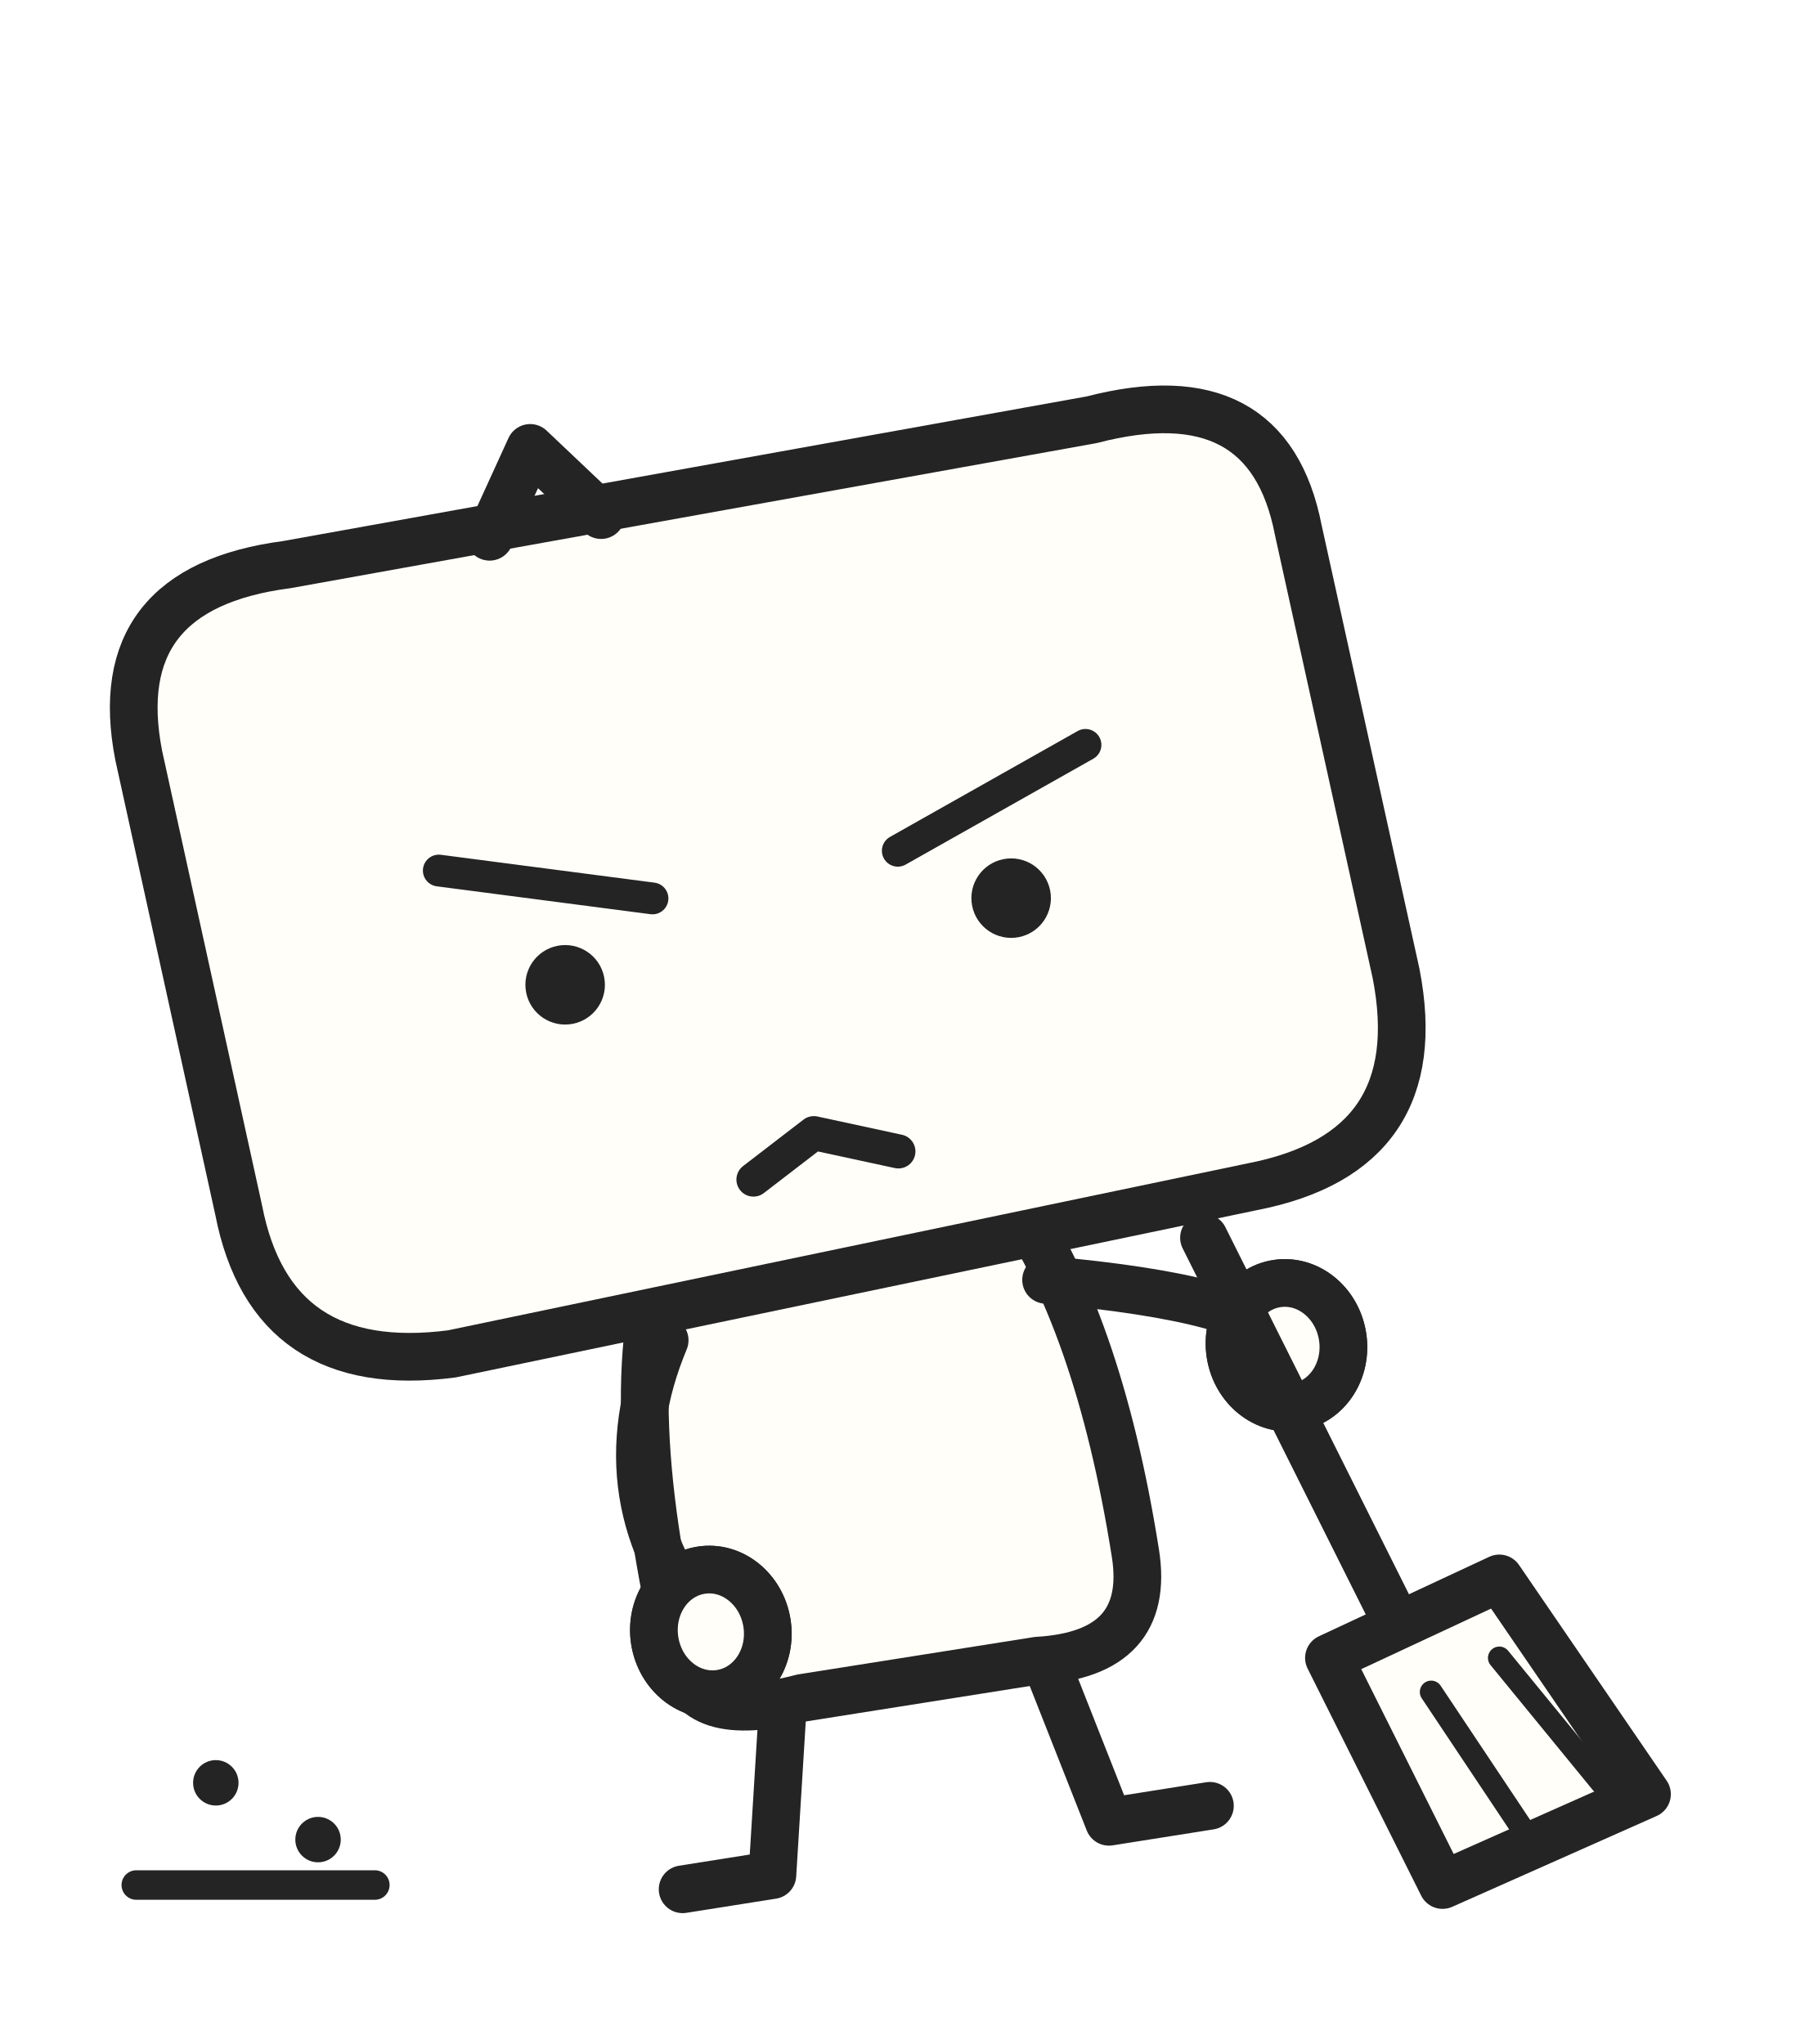
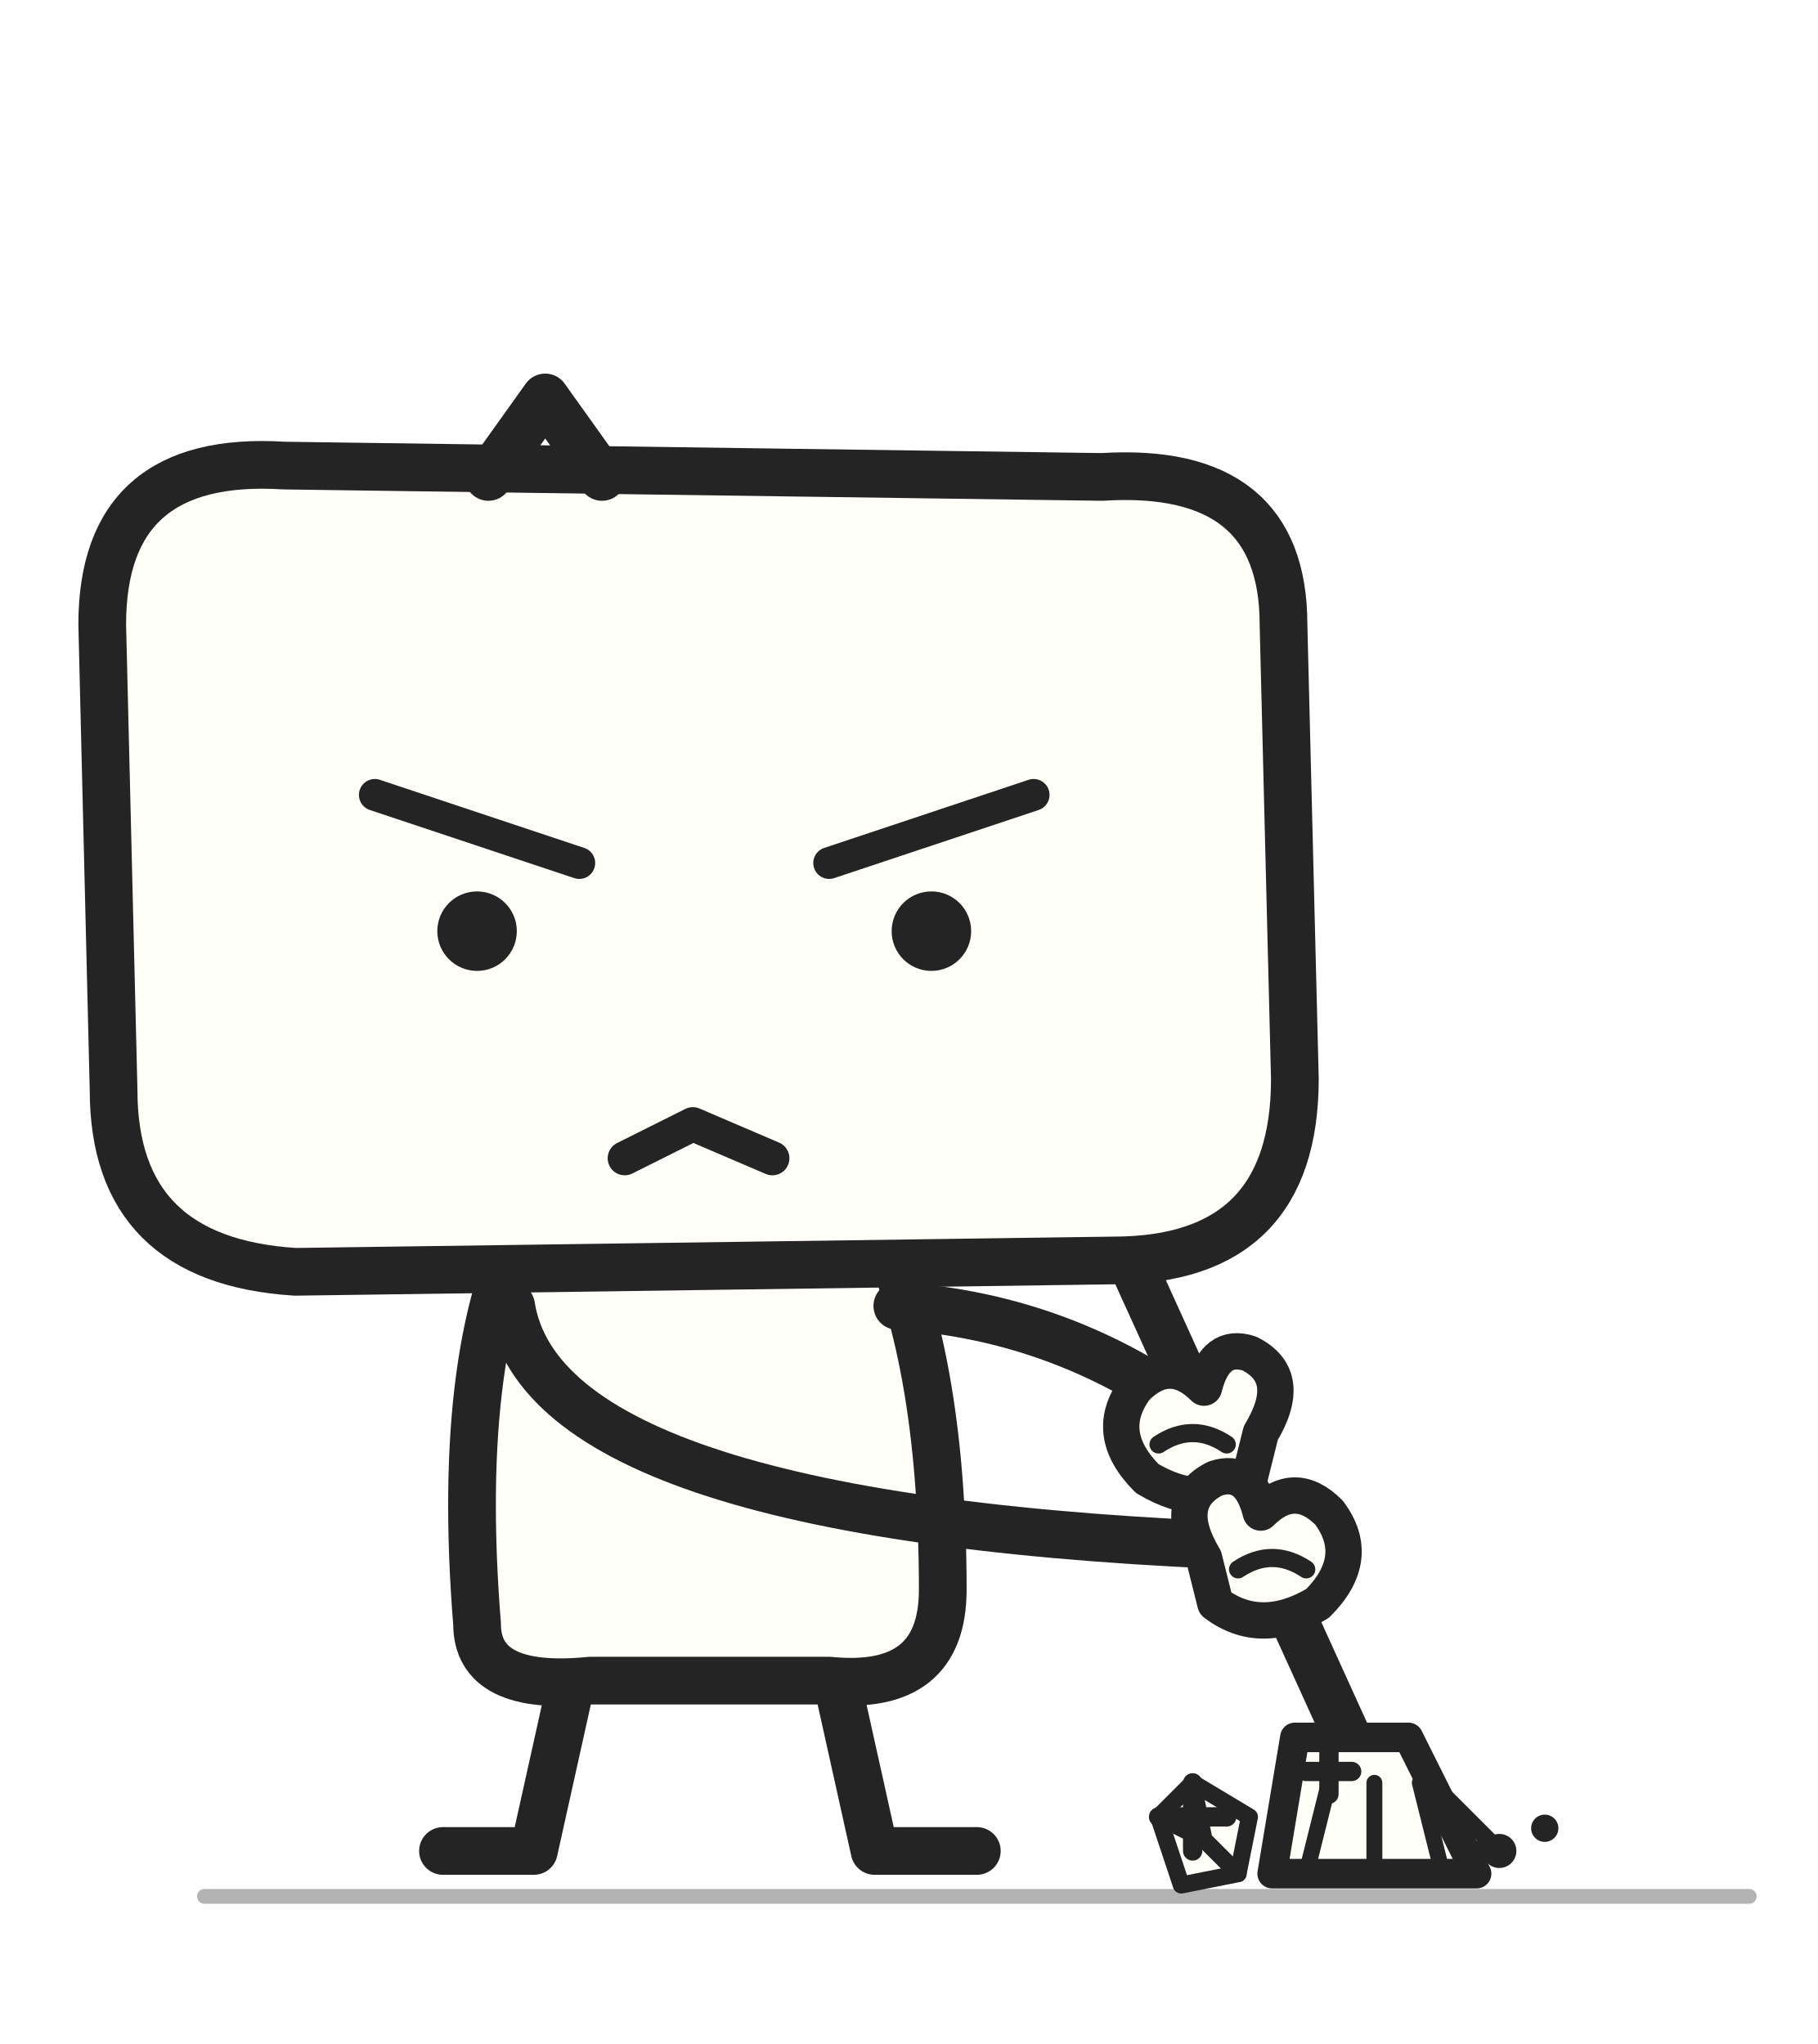
<svg xmlns="http://www.w3.org/2000/svg" viewBox="0 0 160 180" role="img" aria-labelledby="title description">
-   <style>.stage-0{opacity:1;animation:beat-0 5s linear infinite}@keyframes beat-0{0%,24.99%{opacity:1}25%,99.99%{opacity:0}100%{opacity:1}}
- .stage-1{opacity:0;animation:beat-1 5s linear infinite}@keyframes beat-1{0%,24.99%{opacity:0}25%,49.99%{opacity:1}50%,100%{opacity:0}}
- .stage-2{opacity:0;animation:beat-2 5s linear infinite}@keyframes beat-2{0%,49.99%{opacity:0}50%,74.99%{opacity:1}75%,100%{opacity:0}}
- .stage-3{opacity:0;animation:beat-3 5s linear infinite}@keyframes beat-3{0%,74.99%{opacity:0}75%,99.99%{opacity:1}100%,100%{opacity:0}}
- .code-line-0{animation:code-line-0 5s linear infinite}@keyframes code-line-0{0%{scale:0 1}1%{scale:0 1}7%{scale:1 1}24.99%{scale:1 1}25%{scale:0 1}26%{scale:0 1}32%{scale:1 1}49.99%{scale:1 1}50%{scale:0 1}51%{scale:0 1}57%{scale:1 1}74.99%{scale:1 1}75%{scale:0 1}76%{scale:0 1}82%{scale:1 1}99.99%{scale:1 1}100%{scale:0 1}}
- .code-line-1{animation:code-line-1 5s linear infinite}@keyframes code-line-1{0%{scale:0 1}5%{scale:0 1}11%{scale:1 1}24.99%{scale:1 1}25%{scale:0 1}30%{scale:0 1}36%{scale:1 1}49.99%{scale:1 1}50%{scale:0 1}55%{scale:0 1}61%{scale:1 1}74.99%{scale:1 1}75%{scale:0 1}80%{scale:0 1}86%{scale:1 1}99.99%{scale:1 1}100%{scale:0 1}}
- .code-line-2{animation:code-line-2 5s linear infinite}@keyframes code-line-2{0%{scale:0 1}9%{scale:0 1}15%{scale:1 1}24.99%{scale:1 1}25%{scale:0 1}34%{scale:0 1}40%{scale:1 1}49.99%{scale:1 1}50%{scale:0 1}59%{scale:0 1}65%{scale:1 1}74.99%{scale:1 1}75%{scale:0 1}84%{scale:0 1}90%{scale:1 1}99.99%{scale:1 1}100%{scale:0 1}}
- .code-line-3{animation:code-line-3 5s linear infinite}@keyframes code-line-3{0%{scale:0 1}13%{scale:0 1}19%{scale:1 1}24.99%{scale:1 1}25%{scale:0 1}38%{scale:0 1}44%{scale:1 1}49.99%{scale:1 1}50%{scale:0 1}63%{scale:0 1}69%{scale:1 1}74.99%{scale:1 1}75%{scale:0 1}88%{scale:0 1}94%{scale:1 1}99.99%{scale:1 1}100%{scale:0 1}}
- .code-line{transform-box:view-box;transform-origin:60px 133px}
- .code-cursor{animation:code-cursor 5s linear infinite}@keyframes code-cursor{0%{translate:0px 0px;opacity:1}3%{translate:10px 0px;opacity:0}6%{translate:27px 0px;opacity:1}7%{translate:0px 4px;opacity:0}10%{translate:12px 4px;opacity:1}13%{translate:25px 4px;opacity:0}14%{translate:0px 8px;opacity:1}17%{translate:16px 8px;opacity:0}20%{translate:31px 8px;opacity:1}21%{translate:0px 12px;opacity:0}24.99%{translate:27px 12px;opacity:1}25%{translate:0px 0px;opacity:1}28%{translate:10px 0px;opacity:0}31%{translate:27px 0px;opacity:1}32%{translate:0px 4px;opacity:0}35%{translate:12px 4px;opacity:1}38%{translate:25px 4px;opacity:0}39%{translate:0px 8px;opacity:1}42%{translate:16px 8px;opacity:0}45%{translate:31px 8px;opacity:1}46%{translate:0px 12px;opacity:0}49.99%{translate:27px 12px;opacity:1}50%{translate:0px 0px;opacity:1}53%{translate:10px 0px;opacity:0}56%{translate:27px 0px;opacity:1}57%{translate:0px 4px;opacity:0}60%{translate:12px 4px;opacity:1}63%{translate:25px 4px;opacity:0}64%{translate:0px 8px;opacity:1}67%{translate:16px 8px;opacity:0}70%{translate:31px 8px;opacity:1}71%{translate:0px 12px;opacity:0}74.99%{translate:27px 12px;opacity:1}75%{translate:0px 0px;opacity:1}78%{translate:10px 0px;opacity:0}81%{translate:27px 0px;opacity:1}82%{translate:0px 4px;opacity:0}85%{translate:12px 4px;opacity:1}88%{translate:25px 4px;opacity:0}89%{translate:0px 8px;opacity:1}92%{translate:16px 8px;opacity:0}95%{translate:31px 8px;opacity:1}96%{translate:0px 12px;opacity:0}99.99%{translate:27px 12px;opacity:1}100%{translate:0 0;opacity:1}}
- .actor,.limb,.prop,.accent,.eyes{transform-box:view-box}
- .actor{transform-origin:80px 150px;animation:act 5s ease-in-out infinite}
- .prop{transform-origin:80px 136px;animation:prop-act 5s ease-in-out infinite}
- .accent{animation:accent-act 5s ease-in-out infinite}
- .eyes{transform-origin:80px 80px;animation:blink 5s linear infinite}
- .pose-type .limb{animation:typing 5s linear infinite}.pose-type .limb-1{animation-name:typing-right}
- .pose-kick .limb,.pose-flail .limb{animation:fuss 5s ease-in-out infinite}
- @keyframes act{0%,25%,50%,75%,100%{translate:0 0}10%,35%,60%,85%{translate:0 -2px}20%,45%,70%,95%{translate:0 1px}}
- @keyframes prop-act{0%,25%,50%,75%,100%{translate:0 0}12%,37%,62%,87%{translate:0 -2px}22%,47%,72%,97%{translate:1px 1px}}
- @keyframes accent-act{0%,25%,50%,75%,100%{opacity:.7}8%,33%,58%,83%{opacity:1}18%,43%,68%,93%{opacity:.6}}
- @keyframes blink{0%,18%,21%,43%,46%,68%,71%,93%,96%,100%{scale:1 1}19%,20%,44%,45%,69%,70%,94%,95%{scale:1 .12}}
- @keyframes typing{0%,4%,8%,12%,16%,20%,25%,29%,33%,37%,41%,45%,50%,54%,58%,62%,66%,70%,75%,79%,83%,87%,91%,95%,100%{translate:0 0}2%,6%,10%,14%,18%,22%,27%,31%,35%,39%,43%,47%,52%,56%,60%,64%,68%,72%,77%,81%,85%,89%,93%,97%{translate:0 2px}}
- @keyframes typing-right{0%,4%,8%,12%,16%,20%,25%,29%,33%,37%,41%,45%,50%,54%,58%,62%,66%,70%,75%,79%,83%,87%,91%,95%,100%{translate:0 2px}2%,6%,10%,14%,18%,22%,27%,31%,35%,39%,43%,47%,52%,56%,60%,64%,68%,72%,77%,81%,85%,89%,93%,97%{translate:0 0}}
- @keyframes fuss{0%,8%,16%,25%,33%,41%,50%,58%,66%,75%,83%,91%,100%{translate:-2px 0}4%,12%,20%,29%,37%,45%,54%,62%,70%,79%,87%,95%{translate:2px -2px}}
- .pose-step,.pose-side-step{animation:walking 5s linear infinite}
- .pose-held,.pose-kick{transform-origin:80px 35px;animation:dangle 5s ease-in-out infinite}
- .pose-flail{animation:panic 5s linear infinite}
- .pose-wave .limb-1,.pose-juggle .limb{transform-origin:97px 115px;animation:waving 5s ease-in-out infinite}
- .prop-broom{animation:sweeping 5s ease-in-out infinite}
- .prop-papers .flying-paper{animation:paperflight 5s ease-in-out infinite}
- .thrown-item{transform-box:view-box;transform-origin:80px 130px;animation:throwing 5s linear infinite}
- .thrown-paper{transform-origin:31px 115px}.thrown-cup{transform-origin:129px 114px;animation-name:throw-cup}.thrown-keyboard{transform-origin:75px 138px;animation-name:throw-keyboard}
- @keyframes walking{0%,12%,25%,37%,50%,62%,75%,87%,100%{translate:-4px 0;rotate:-3deg}6%,18%,31%,43%,56%,68%,81%,93%{translate:4px -6px;rotate:3deg}}
- @keyframes dangle{0%,25%,50%,75%,100%{rotate:-8deg;translate:0 0}12%,37%,62%,87%{rotate:8deg;translate:0 2px}}
- @keyframes panic{0%,8%,16%,25%,33%,41%,50%,58%,66%,75%,83%,91%,100%{translate:-3px 0;rotate:-4deg}4%,12%,20%,29%,37%,45%,54%,62%,70%,79%,87%,95%{translate:3px -6px;rotate:4deg}}
- @keyframes waving{0%,25%,50%,75%,100%{rotate:-8deg}8%,33%,58%,83%{rotate:7deg}16%,41%,66%,91%{rotate:-4deg}}
- @keyframes sweeping{0%,25%,50%,75%,100%{rotate:-9deg;translate:-4px 0}12%,37%,62%,87%{rotate:6deg;translate:3px 0}}
- @keyframes paperflight{0%,25%,50%,75%,100%{translate:0 3px;rotate:-5deg}12%,37%,62%,87%{translate:0 -9px;rotate:5deg}}
- @keyframes throwing{0%,49.99%{translate:29px 6px;rotate:0deg}50%{translate:29px 6px;rotate:0deg}55%{translate:9px -31px;rotate:-30deg}61%{translate:0 -14px;rotate:-75deg}68%{translate:6px 23px;rotate:-100deg}71%{translate:4px 14px;rotate:-105deg}74.99%,100%{translate:5px 23px;rotate:-110deg}}
- @keyframes throw-cup{0%,49.99%,50%{translate:-29px 9px;rotate:0deg}55%{translate:-7px -27px;rotate:24deg}61%{translate:0 -13px;rotate:60deg}68%{translate:-7px 24px;rotate:83deg}71%{translate:-7px 15px;rotate:86deg}74.99%,100%{translate:-7px 24px;rotate:90deg}}
- @keyframes throw-keyboard{0%,49.99%,50%{translate:0 0;rotate:0deg}55%{translate:0 -36px;rotate:13deg}61%{translate:4px -18px;rotate:22deg}68%{translate:4px 18px;rotate:30deg}71%{translate:4px 7px;rotate:32deg}74.99%,100%{translate:4px 18px;rotate:34deg}}
- .typing-hand{transform-box:view-box;animation:typing 5s linear infinite}.typing-hand-1{animation-name:typing-right}
- .typing-style-1 .typing-hand{animation-name:slow-typing}.typing-style-1 .typing-hand-1{animation-name:slow-typing-right}
- .typing-style-2 .typing-hand{animation-name:hard-typing}.typing-style-2 .typing-hand-1{animation-name:hard-typing-right}
- .typing-key{animation:keypress 5s linear infinite}.typing-key.key-1{animation-name:keypress-right}
- .typing-style-1 .typing-key{animation-name:slow-keypress}.typing-style-1 .typing-key.key-1{animation-name:slow-keypress-right}
- .typing-style-2 .typing-key{animation-name:hard-keypress}.typing-style-2 .typing-key.key-1{animation-name:hard-keypress-right}
- @keyframes slow-typing{0%,8%,16%,25%,33%,41%,50%,58%,66%,75%,83%,91%,100%{translate:0 -2px}4%,12%,20%,29%,37%,45%,54%,62%,70%,79%,87%,95%{translate:0 1px}}
- @keyframes slow-typing-right{0%,8%,16%,25%,33%,41%,50%,58%,66%,75%,83%,91%,100%{translate:0 1px}4%,12%,20%,29%,37%,45%,54%,62%,70%,79%,87%,95%{translate:0 -2px}}
- @keyframes hard-typing{0%,3%,6%,9%,12%,15%,18%,21%,25%,28%,31%,34%,37%,40%,43%,46%,50%,53%,56%,59%,62%,65%,68%,71%,75%,78%,81%,84%,87%,90%,93%,96%,100%{translate:0 -2px}1.5%,4.5%,7.5%,10.5%,13.5%,16.5%,19.5%,22.5%,26.5%,29.5%,32.5%,35.5%,38.5%,41.5%,44.5%,47.5%,51.5%,54.5%,57.5%,60.5%,63.5%,66.5%,69.5%,72.5%,76.5%,79.5%,82.5%,85.5%,88.5%,91.5%,94.5%,97.5%{translate:0 1px}}
- @keyframes hard-typing-right{0%,3%,6%,9%,12%,15%,18%,21%,25%,28%,31%,34%,37%,40%,43%,46%,50%,53%,56%,59%,62%,65%,68%,71%,75%,78%,81%,84%,87%,90%,93%,96%,100%{translate:0 1px}1.5%,4.5%,7.5%,10.5%,13.5%,16.5%,19.5%,22.5%,26.5%,29.5%,32.5%,35.5%,38.5%,41.5%,44.5%,47.5%,51.5%,54.5%,57.5%,60.5%,63.5%,66.5%,69.5%,72.5%,76.5%,79.5%,82.5%,85.5%,88.5%,91.5%,94.5%,97.5%{translate:0 -2px}}
- @keyframes slow-keypress{0%,8%,16%,25%,33%,41%,50%,58%,66%,75%,83%,91%,100%{fill:#fffef9}4%,12%,20%,29%,37%,45%,54%,62%,70%,79%,87%,95%{fill:#aaa}}
- @keyframes slow-keypress-right{0%,8%,16%,25%,33%,41%,50%,58%,66%,75%,83%,91%,100%{fill:#aaa}4%,12%,20%,29%,37%,45%,54%,62%,70%,79%,87%,95%{fill:#fffef9}}
- @keyframes hard-keypress{0%,3%,6%,9%,12%,15%,18%,21%,25%,28%,31%,34%,37%,40%,43%,46%,50%,53%,56%,59%,62%,65%,68%,71%,75%,78%,81%,84%,87%,90%,93%,96%,100%{fill:#fffef9}1.5%,4.5%,7.5%,10.5%,13.5%,16.5%,19.5%,22.5%,26.5%,29.5%,32.5%,35.5%,38.5%,41.5%,44.5%,47.5%,51.5%,54.5%,57.5%,60.5%,63.5%,66.5%,69.5%,72.5%,76.5%,79.5%,82.5%,85.5%,88.5%,91.5%,94.5%,97.5%{fill:#aaa}}
- @keyframes hard-keypress-right{0%,3%,6%,9%,12%,15%,18%,21%,25%,28%,31%,34%,37%,40%,43%,46%,50%,53%,56%,59%,62%,65%,68%,71%,75%,78%,81%,84%,87%,90%,93%,96%,100%{fill:#aaa}1.5%,4.5%,7.5%,10.5%,13.5%,16.5%,19.5%,22.5%,26.5%,29.5%,32.5%,35.5%,38.5%,41.5%,44.5%,47.5%,51.5%,54.5%,57.5%,60.5%,63.5%,66.5%,69.5%,72.5%,76.5%,79.5%,82.5%,85.5%,88.5%,91.5%,94.5%,97.5%{fill:#fffef9}}
- @keyframes keypress{0%,4%,8%,12%,16%,20%,25%,29%,33%,37%,41%,45%,50%,54%,58%,62%,66%,70%,75%,79%,83%,87%,91%,95%,100%{fill:#fffef9}2%,6%,10%,14%,18%,22%,27%,31%,35%,39%,43%,47%,52%,56%,60%,64%,68%,72%,77%,81%,85%,89%,93%,97%{fill:#aaa}}
- @keyframes keypress-right{0%,4%,8%,12%,16%,20%,25%,29%,33%,37%,41%,45%,50%,54%,58%,62%,66%,70%,75%,79%,83%,87%,91%,95%,100%{fill:#aaa}2%,6%,10%,14%,18%,22%,27%,31%,35%,39%,43%,47%,52%,56%,60%,64%,68%,72%,77%,81%,85%,89%,93%,97%{fill:#fffef9}}
- @media(prefers-reduced-motion:reduce){*{animation:none!important}.stage{opacity:0}.stage-0{opacity:1}}
+   <style>.stage-0{opacity:1;animation:beat-0 3s linear infinite}@keyframes beat-0{0%,24.99%{opacity:1}25%,99.99%{opacity:0}100%{opacity:1}}
+ .stage-1{opacity:0;animation:beat-1 3s linear infinite}@keyframes beat-1{0%,24.99%{opacity:0}25%,49.99%{opacity:1}50%,100%{opacity:0}}
+ .stage-2{opacity:0;animation:beat-2 3s linear infinite}@keyframes beat-2{0%,49.99%{opacity:0}50%,74.99%{opacity:1}75%,100%{opacity:0}}
+ .stage-3{opacity:0;animation:beat-3 3s linear infinite}@keyframes beat-3{0%,74.99%{opacity:0}75%,99.99%{opacity:1}100%,100%{opacity:0}}
+ .eyes{transform-box:view-box;transform-origin:80px 78px;translate:3px 3px;animation:sweep-blink 3s linear infinite}
+ .stage-3 .eyes{translate:1px 1px}
+ .sweep-rig{animation:sweep-slide 3s linear infinite}
+ .sweep-arm{transform-box:view-box}
+ .sweep-arm-right{transform-origin:79px 115px;animation:sweep-right 3s linear infinite}
+ .sweep-arm-left{transform-origin:45px 115px;animation:sweep-left 3s linear infinite}
+ .floor-trash{transform-box:view-box}
+ .clean-spark{animation:clean-floor 3s linear infinite}
+ .trash-0{animation:trash-0 3s linear infinite}@keyframes trash-0{0%,5%{translate:0 0}18%{translate:38px 0}25%,99.99%{translate:74px 0}100%{translate:0 0}}
+ .trash-1{animation:trash-1 3s linear infinite}@keyframes trash-1{0%,8.421%{translate:0 0}18%{translate:28px 0}25%,99.99%{translate:64px 0}100%{translate:0 0}}
+ .trash-2{animation:trash-2 3s linear infinite}@keyframes trash-2{0%,12.184%{translate:0 0}18%,38%{translate:17px 0}45%,99.99%{translate:53px 0}100%{translate:0 0}}
+ .trash-3{animation:trash-3 3s linear infinite}@keyframes trash-3{0%,14.579%{translate:0 0}18%,38%{translate:10px 0}45%,99.99%{translate:46px 0}100%{translate:0 0}}
+ @keyframes sweep-slide{0%{translate:-24px 0}5%{translate:-24px 0}18%{translate:14px 0}25%{translate:-24px 0}38%{translate:14px 0}48%{translate:-12px 0}99.99%{translate:-12px 0}100%{translate:-24px 0}}
+ @keyframes sweep-right{0%{scale:0.111 1}5%{scale:0.111 1}18%{scale:1.519 1}25%{scale:0.111 1}38%{scale:1.519 1}48%{scale:0.556 1}99.99%{scale:0.556 1}100%{scale:0.111 1}}
+ @keyframes sweep-left{0%{scale:0.636 1}5%{scale:0.636 1}18%{scale:1.212 1}25%{scale:0.636 1}38%{scale:1.212 1}48%{scale:0.818 1}99.99%{scale:0.818 1}100%{scale:0.636 1}}
+ @keyframes sweep-blink{0%,18%,21%,43%,46%,68%,71%,93%,96%,100%{scale:1 1}19%,20%,44%,45%,69%,70%,94%,95%{scale:1 .12}}
+ @keyframes clean-floor{0%,47.99%,100%{opacity:0}48%,99.99%{opacity:1}}
+ @media(prefers-reduced-motion:reduce){.stage{animation:none;opacity:0}.stage-3{opacity:1}.eyes{animation:none}.sweep-rig{animation:none;translate:-12px 0}.sweep-arm-right{animation:none;scale:0.556 1}.sweep-arm-left{animation:none;scale:0.818 1}.floor-trash{animation:none;opacity:0}.clean-spark{animation:none;opacity:1}}
</style>
+   <defs>
+     <clipPath id="sweeping-frame">
+       <rect x="0" y="0" width="160" height="180" />
+     </clipPath>
+   </defs>
  <g fill="#fffef9" stroke="#242424" stroke-width="4.2" stroke-linejoin="round" stroke-linecap="round" id="body-js">
-     <g class="stage stage-0" aria-label="准备">
-       <g class="actor pose-sweep" transform="rotate(-9 80 145)">
-         <path d="M69 145 L65 163 L57 163 M91 145 L95 163 L104 163" fill="none" />
-         <path d="M65 106 Q58 118 60 143 Q60 149 70 148 L91 148 Q101 149 101 140 Q101 119 95 107 Z" />
-         <g class="limb limb-0">
-           <path d="M63 115 Q55 128 63 141" fill="none" />
-           <ellipse cx="63" cy="141" rx="5" ry="5.5" />
+     <g class="sweep-floor" stroke-width="1.3" opacity=".35">
+       <path d="M18 167 H154" fill="none" />
+     </g>
+     <g class="sweeping-actor" transform="translate(-18 0)">
+       <path d="M69 145 L65 163 L57 163 M91 145 L95 163 L104 163" fill="none" />
+       <path d="M65 106 Q58 118 60 143 Q60 149 70 148 L91 148 Q101 149 101 140 Q101 119 95 107 Z" />
+       <g class="stage stage-0" aria-label="发现地上的纸屑">
+         <path d="M43 41 Q27 40 27 55 L28 96 Q28 111 44 112 L116 111 Q132 111 132 95 L131 55 Q131 41 115 42 Z" />
+         <g id="eyes-js" class="eyes">
+           <circle cx="60" cy="82" r="3.5" fill="#242424" stroke="none" />
+           <circle cx="100" cy="82" r="3.5" fill="#242424" stroke="none" />
        </g>
-         <g class="limb limb-1">
-           <path d="M97 115 Q115 119.5 117 124" fill="none" />
-           <ellipse cx="117" cy="124" rx="5" ry="5.5" />
+         <g stroke-width="2.8">
+           <path d="M51 70 L69 76 M91 76 L109 70" fill="none" />
        </g>
-         <g class="head-pose" transform=" rotate(-2 80 104)">
-           <path d="M43 41 Q27 40 27 55 L28 96 Q28 111 44 112 L116 111 Q132 111 132 95 L131 55 Q131 41 115 42 Z" />
-           <g id="eyes-js" class="eyes">
-             <circle cx="60" cy="82" r="3.5" fill="#242424" stroke="none" />
-             <circle cx="100" cy="82" r="3.5" fill="#242424" stroke="none" />
+         <g stroke-width="3">
+           <path d="M73 102 L79 99 L86 102" fill="none" />
+         </g>
+         <path d="M61 42 L66 35 L71 42" fill="none" />
+       </g>
+       <g class="stage stage-1" aria-label="双手握住扫帚快速清扫">
+         <path d="M43 41 Q27 40 27 55 L28 96 Q28 111 44 112 L116 111 Q132 111 132 95 L131 55 Q131 41 115 42 Z" />
+         <g class="eyes">
+           <circle cx="60" cy="82" r="3.5" fill="#242424" stroke="none" />
+           <circle cx="100" cy="82" r="3.5" fill="#242424" stroke="none" />
+         </g>
+         <g stroke-width="2.8">
+           <path d="M51 70 L69 76 M91 76 L109 70" fill="none" />
+         </g>
+         <g stroke-width="3">
+           <path d="M73 102 L79 99 L86 102" fill="none" />
+         </g>
+         <path d="M61 42 L66 35 L71 42" fill="none" />
+       </g>
+       <g class="stage stage-2" aria-label="检查地面">
+         <path d="M43 41 Q27 40 27 55 L28 96 Q28 111 44 112 L116 111 Q132 111 132 95 L131 55 Q131 41 115 42 Z" />
+         <g class="eyes">
+           <circle cx="60" cy="82" r="3.5" fill="#242424" stroke="none" />
+           <circle cx="100" cy="82" r="3.5" fill="#242424" stroke="none" />
+         </g>
+         <g stroke-width="2.8">
+           <path d="M51 70 L69 76 M91 76 L109 70" fill="none" />
+         </g>
+         <g stroke-width="3">
+           <path d="M73 102 L79 99 L86 102" fill="none" />
+         </g>
+         <path d="M61 42 L66 35 L71 42" fill="none" />
+       </g>
+       <g class="stage stage-3" aria-label="地面已经扫干净">
+         <path d="M43 41 Q27 40 27 55 L28 96 Q28 111 44 112 L116 111 Q132 111 132 95 L131 55 Q131 41 115 42 Z" />
+         <g class="eyes">
+           <circle cx="60" cy="82" r="3.5" fill="#242424" stroke="none" />
+           <circle cx="100" cy="82" r="3.5" fill="#242424" stroke="none" />
+         </g>
+         <g stroke-width="2.8">
+           <path d="M53 72 H68 M92 72 H107" fill="none" />
+         </g>
+         <g stroke-width="3">
+           <path d="M76 101 H84" fill="none" />
+         </g>
+         <path d="M61 42 L66 35 L71 42" fill="none" />
+       </g>
+     </g>
+     <g class="sweeping-trash" clip-path="url(#sweeping-frame)">
+       <g class="floor-trash trash-0" transform="translate(106 163)" stroke-width="1.5">
+         <path d="M-4 -3 L-1 -6 L4 -3 L3 2 L-2 3 Z" />
+         <path d="M-1 -6 L0 -1 L3 2 M-4 -3 L0 -1" fill="none" />
+       </g>
+       <g class="floor-trash trash-1" transform="translate(116 163)" stroke-width="1.5">
+         <path d="M-3 -5 H2 L5 -2 V2 H-3 Z" />
+         <path d="M2 -5 V-2 H5 M-1 -1 H2" fill="none" />
+       </g>
+       <g class="floor-trash trash-2" transform="translate(127 163)" stroke-width="1.5">
+         <path d="M-3 -3 L0 -5 L4 -1 L2 2 L-2 2 Z" />
+         <path d="M0 -5 L-1 0 L2 2" fill="none" />
+       </g>
+       <g class="floor-trash trash-3" transform="translate(134 163)" stroke-width="1.5">
+         <circle cx="-2" cy="0" r="1.5" fill="#242424" stroke="none" />
+         <circle cx="2" cy="-2" r="1.2" fill="#242424" stroke="none" />
+       </g>
+     </g>
+     <g class="sweep-arm sweep-arm-left">
+       <path d="M45 115 Q48 134 111 136.2" fill="none" />
+     </g>
+     <g class="sweep-arm sweep-arm-right">
+       <path d="M79 115 Q94 116 106 125.2" fill="none" />
+     </g>
+     <g class="sweep-rig">
+       <g class="held-broom">
+         <path d="M100 112 L120 156" fill="none" />
+         <g class="broom-brush" stroke-width="2.6">
+           <path d="M114 153 H124 L130 165 H112 Z" />
+           <g stroke-width="1.4">
+             <path d="M117 157 L115 165 M121 157 V165 M125 157 L127 165" fill="none" />
          </g>
-           <g stroke-width="2.8">
-             <path d="M51 70 L69 76 M91 76 L109 70" fill="none" />
-           </g>
-           <g stroke-width="3">
-             <path d="M73 102 L79 99 L86 102" fill="none" />
-           </g>
-           <path d="M61 42 L66 35 L71 42" fill="none" />
-         </g>
-         <ellipse cx="63" cy="141" rx="5" ry="5.5" />
-         <ellipse cx="117" cy="124" rx="5" ry="5.5" />
-       </g>
-       <g class="prop prop-broom" transform="  rotate(0 80 136)">
-         <path d="M106 109 L126 149" fill="none" />
-         <path d="M117 146 L132 139 L145 158 L127 166 Z" />
-         <g stroke-width="2">
-           <path d="M126 149 L134 161 M132 146 L141 157" fill="none" />
        </g>
      </g>
-       <g class="accent accent-dust" stroke-width="2.6">
-         <circle cx="19" cy="157" r="2" fill="#242424" stroke="none" />
-         <circle cx="28" cy="162" r="2" fill="#242424" stroke="none" />
-         <path d="M12 166 H33" fill="none" />
+       <g class="sweep-hand sweep-hand-right">
+         <g class="juggle-hand" transform="translate(106 125.2) scale(-1 1)" stroke-width="3.2">
+           <path d="M-5 1 Q-8 -4 -4 -6 Q-1 -7 0 -3 Q3 -6 6 -3 Q9 1 5 5 Q0 8 -4 5 Z" />
+           <g stroke-width="1.6">
+             <path d="M-2 2 Q1 0 4 2" fill="none" />
+           </g>
+         </g>
+       </g>
+       <g class="sweep-hand sweep-hand-left">
+         <g class="juggle-hand" transform="translate(111 136.2) scale(1 1)" stroke-width="3.2">
+           <path d="M-5 1 Q-8 -4 -4 -6 Q-1 -7 0 -3 Q3 -6 6 -3 Q9 1 5 5 Q0 8 -4 5 Z" />
+           <g stroke-width="1.6">
+             <path d="M-2 2 Q1 0 4 2" fill="none" />
+           </g>
+         </g>
      </g>
    </g>
-     <g class="stage stage-1" aria-label="努力">
-       <g class="actor pose-sweep" transform="rotate(-9 80 145)">
-         <path d="M69 145 L65 163 L57 163 M91 145 L95 163 L104 163" fill="none" />
-         <path d="M65 106 Q58 118 60 143 Q60 149 70 148 L91 148 Q101 149 101 140 Q101 119 95 107 Z" />
-         <g class="limb limb-0">
-           <path d="M63 115 Q55 128 63 141" fill="none" />
-           <ellipse cx="63" cy="141" rx="5" ry="5.5" />
-         </g>
-         <g class="limb limb-1">
-           <path d="M97 115 Q115 119.5 117 124" fill="none" />
-           <ellipse cx="117" cy="124" rx="5" ry="5.5" />
-         </g>
-         <g class="head-pose" transform=" rotate(0 80 104)">
-           <path d="M43 41 Q27 40 27 55 L28 96 Q28 111 44 112 L116 111 Q132 111 132 95 L131 55 Q131 41 115 42 Z" />
-           <g class="eyes">
-             <circle cx="60" cy="82" r="3.5" fill="#242424" stroke="none" />
-             <circle cx="100" cy="82" r="3.5" fill="#242424" stroke="none" />
-           </g>
-           <g stroke-width="2.8">
-             <path d="M51 70 L69 76 M91 76 L109 70" fill="none" />
-           </g>
-           <g stroke-width="3">
-             <path d="M73 102 L79 99 L86 102" fill="none" />
-           </g>
-           <path d="M61 42 L66 35 L71 42" fill="none" />
-         </g>
-         <ellipse cx="63" cy="141" rx="5" ry="5.5" />
-         <ellipse cx="117" cy="124" rx="5" ry="5.5" />
-       </g>
-       <g class="prop prop-broom" transform="  rotate(0 80 136)">
-         <path d="M106 109 L126 149" fill="none" />
-         <path d="M117 146 L132 139 L145 158 L127 166 Z" />
-         <g stroke-width="2">
-           <path d="M126 149 L134 161 M132 146 L141 157" fill="none" />
-         </g>
-       </g>
-       <g class="accent accent-none" stroke-width="2.6" />
-     </g>
-     <g class="stage stage-2" aria-label="意外">
-       <g class="actor pose-sweep" transform="rotate(-9 80 145)">
-         <path d="M69 145 L65 163 L57 163 M91 145 L95 163 L104 163" fill="none" />
-         <path d="M65 106 Q58 118 60 143 Q60 149 70 148 L91 148 Q101 149 101 140 Q101 119 95 107 Z" />
-         <g class="limb limb-0">
-           <path d="M63 115 Q55 128 63 141" fill="none" />
-           <ellipse cx="63" cy="141" rx="5" ry="5.5" />
-         </g>
-         <g class="limb limb-1">
-           <path d="M97 115 Q115 119.5 117 124" fill="none" />
-           <ellipse cx="117" cy="124" rx="5" ry="5.5" />
-         </g>
-         <g class="head-pose" transform=" rotate(2 80 104)">
-           <path d="M43 41 Q27 40 27 55 L28 96 Q28 111 44 112 L116 111 Q132 111 132 95 L131 55 Q131 41 115 42 Z" />
-           <g class="eyes">
-             <circle cx="60" cy="82" r="3.5" fill="#242424" stroke="none" />
-             <circle cx="100" cy="82" r="3.5" fill="#242424" stroke="none" />
-           </g>
-           <g stroke-width="2.8">
-             <path d="M51 70 L69 76 M91 76 L109 70" fill="none" />
-           </g>
-           <g stroke-width="3">
-             <path d="M73 102 L79 99 L86 102" fill="none" />
-           </g>
-           <path d="M61 42 L66 35 L71 42" fill="none" />
-         </g>
-         <ellipse cx="63" cy="141" rx="5" ry="5.5" />
-         <ellipse cx="117" cy="124" rx="5" ry="5.5" />
-       </g>
-       <g class="prop prop-broom" transform="  rotate(0 80 136)">
-         <path d="M106 109 L126 149" fill="none" />
-         <path d="M117 146 L132 139 L145 158 L127 166 Z" />
-         <g stroke-width="2">
-           <path d="M126 149 L134 161 M132 146 L141 157" fill="none" />
-         </g>
-       </g>
-       <g class="accent accent-dust" stroke-width="2.6">
-         <circle cx="19" cy="157" r="2" fill="#242424" stroke="none" />
-         <circle cx="28" cy="162" r="2" fill="#242424" stroke="none" />
-         <path d="M12 166 H33" fill="none" />
-       </g>
-     </g>
-     <g class="stage stage-3" aria-label="收场">
-       <g class="actor pose-sweep" transform="rotate(-9 80 145)">
-         <path d="M69 145 L65 163 L57 163 M91 145 L95 163 L104 163" fill="none" />
-         <path d="M65 106 Q58 118 60 143 Q60 149 70 148 L91 148 Q101 149 101 140 Q101 119 95 107 Z" />
-         <g class="limb limb-0">
-           <path d="M63 115 Q55 128 63 141" fill="none" />
-           <ellipse cx="63" cy="141" rx="5" ry="5.5" />
-         </g>
-         <g class="limb limb-1">
-           <path d="M97 115 Q115 119.5 117 124" fill="none" />
-           <ellipse cx="117" cy="124" rx="5" ry="5.5" />
-         </g>
-         <g class="head-pose" transform=" rotate(-1 80 104)">
-           <path d="M43 41 Q27 40 27 55 L28 96 Q28 111 44 112 L116 111 Q132 111 132 95 L131 55 Q131 41 115 42 Z" />
-           <g class="eyes">
-             <circle cx="60" cy="82" r="3.5" fill="#242424" stroke="none" />
-             <circle cx="100" cy="82" r="3.5" fill="#242424" stroke="none" />
-           </g>
-           <g stroke-width="2.8">
-             <path d="M53 72 H68 M92 72 H107" fill="none" />
-           </g>
-           <g stroke-width="3">
-             <path d="M76 101 H84" fill="none" />
-           </g>
-           <path d="M61 42 L66 35 L71 42" fill="none" />
-         </g>
-         <ellipse cx="63" cy="141" rx="5" ry="5.5" />
-         <ellipse cx="117" cy="124" rx="5" ry="5.5" />
-       </g>
-       <g class="prop prop-broom" transform="  rotate(0 80 136)">
-         <path d="M106 109 L126 149" fill="none" />
-         <path d="M117 146 L132 139 L145 158 L127 166 Z" />
-         <g stroke-width="2">
-           <path d="M126 149 L134 161 M132 146 L141 157" fill="none" />
-         </g>
-       </g>
-       <g class="accent accent-check" stroke-width="2.6">
-         <path d="M127 27 L133 33 L145 18" fill="none" />
-       </g>
+     <g class="clean-spark" stroke-width="1.7">
+       <path d="M105 157 V163 M102 160 H108 M117 154 V158 M115 156 H119" fill="none" />
    </g>
  </g>
</svg>
